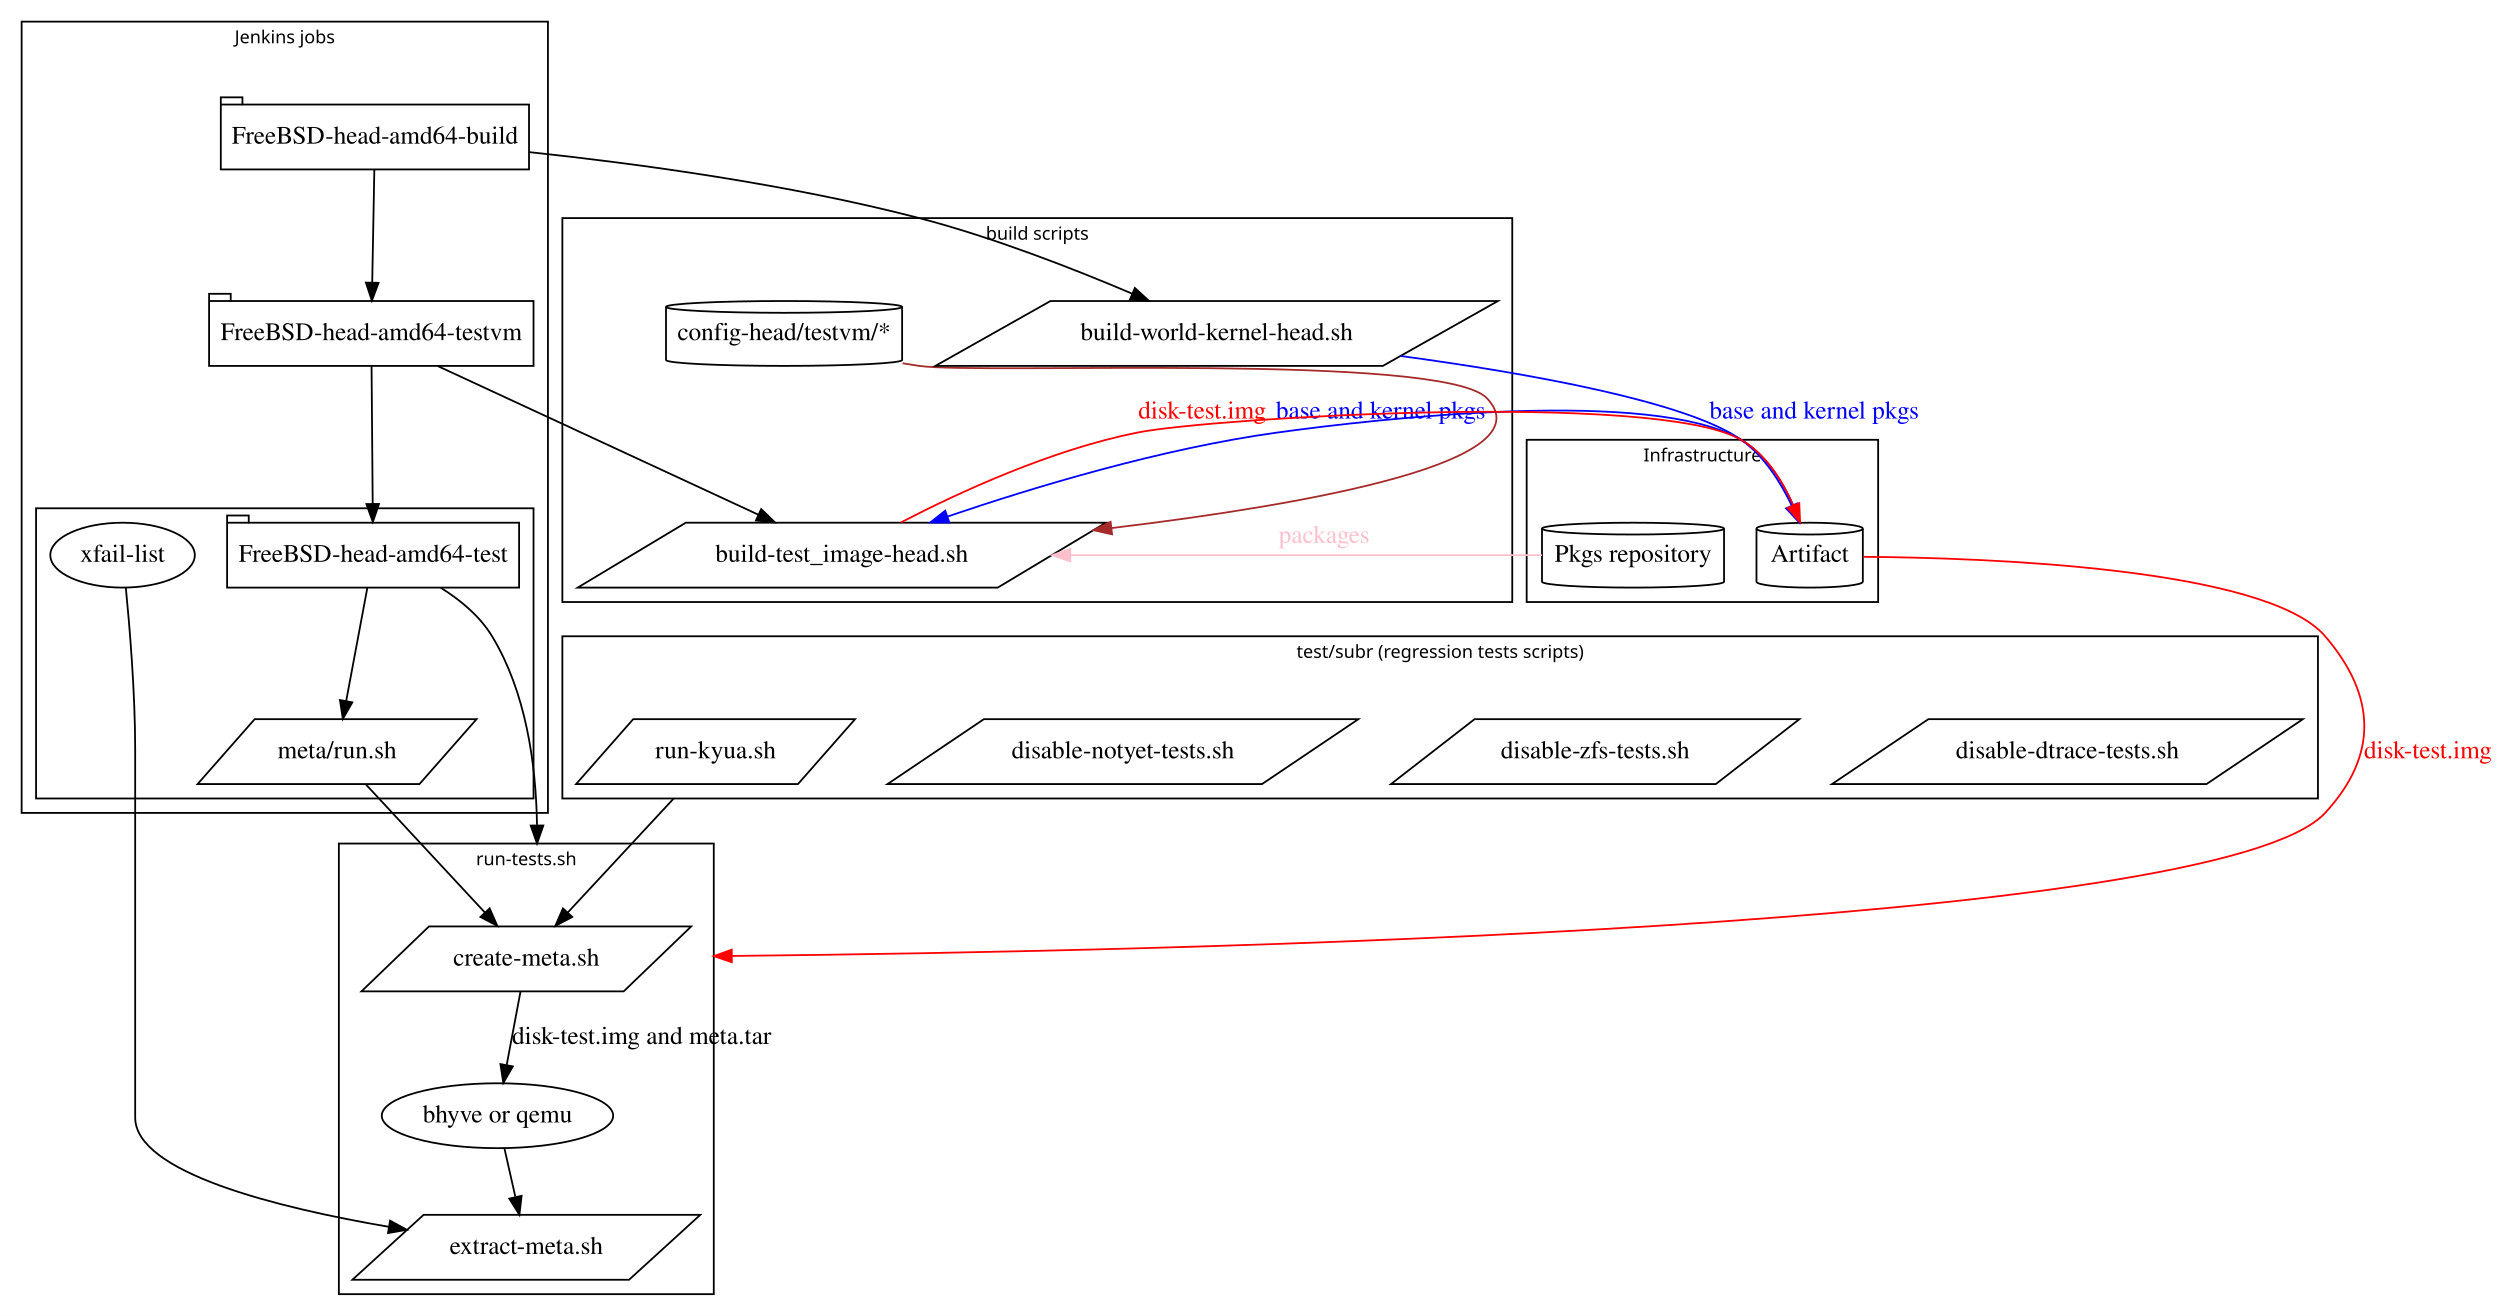
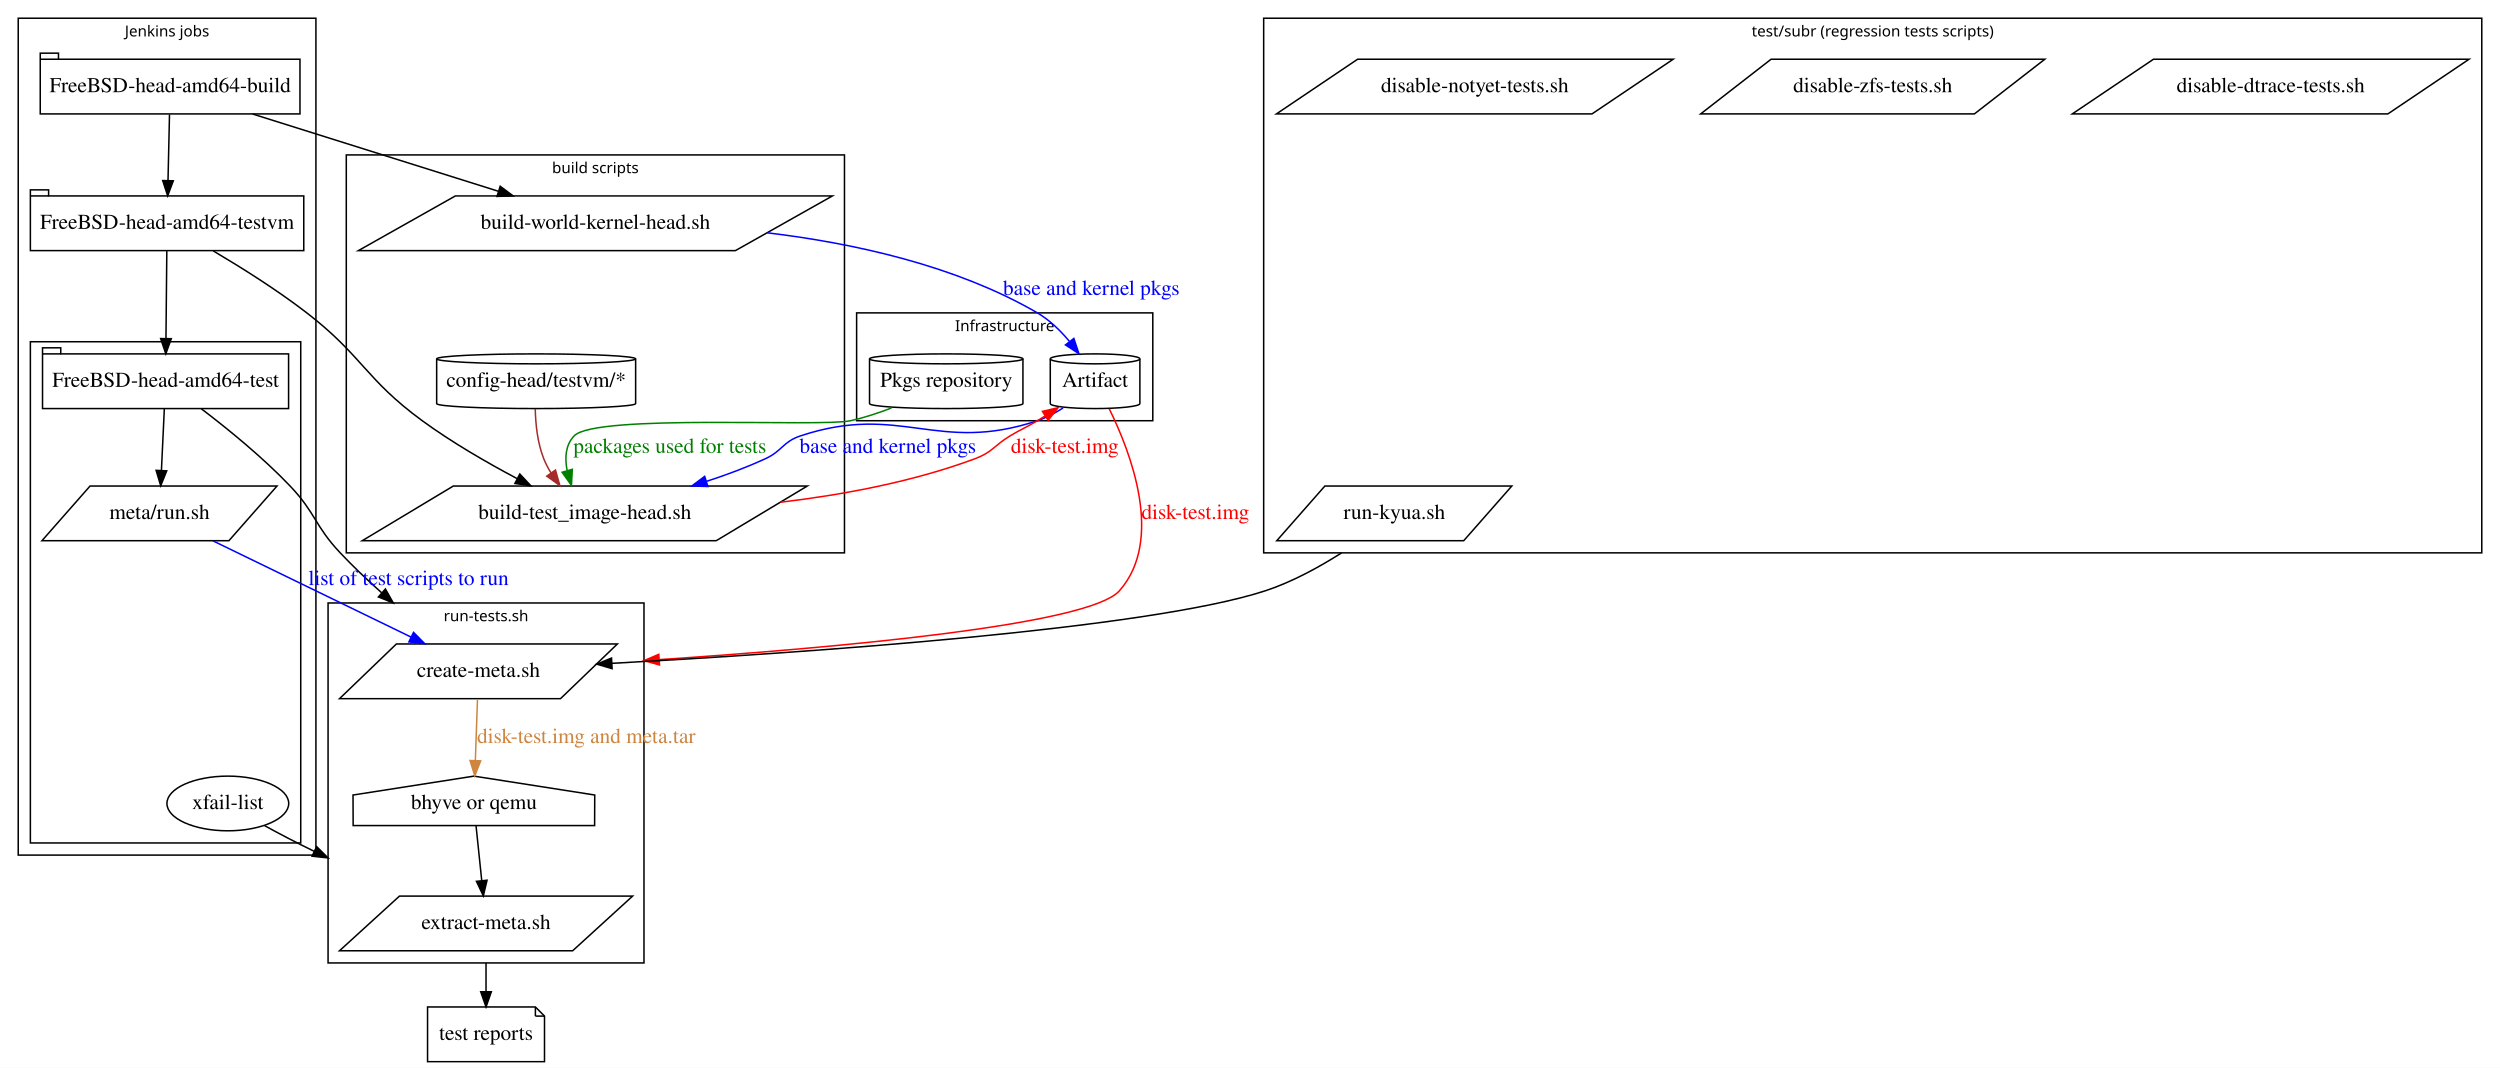
- <svg xmlns="http://www.w3.org/2000/svg" xmlns:xlink="http://www.w3.org/1999/xlink" width="1387pt" height="730pt" viewBox="0.00 0.00 1387.00 730.00">
-   <g id="graph0" class="graph" transform="scale(1 1) rotate(0) translate(4 726)">
-     <polygon fill="white" stroke="transparent" points="-4,4 -4,-726 1383,-726 1383,4 -4,4" />
+ <svg xmlns="http://www.w3.org/2000/svg" xmlns:xlink="http://www.w3.org/1999/xlink" width="1646pt" height="703pt" viewBox="0.00 0.00 1646.00 703.00">
+   <g id="graph0" class="graph" transform="scale(1 1) rotate(0) translate(4 699)">
+     <polygon fill="white" stroke="transparent" points="-4,4 -4,-699 1642,-699 1642,4 -4,4" />
    <g id="clust4" class="cluster">
      <g id="a_clust4">
        <a xlink:href="https://github.com/freebsd/freebsd-ci/blob/master/scripts/test/run-tests.sh" xlink:title="run-tests.sh">
-           <polygon fill="none" stroke="black" points="184,-8 184,-258 392,-258 392,-8 184,-8" />
-           <text text-anchor="middle" x="288" y="-246" font-family="Verdana" font-size="10.00">run-tests.sh</text>
+           <polygon fill="none" stroke="black" points="212,-65 212,-302 420,-302 420,-65 212,-65" />
+           <text text-anchor="middle" x="316" y="-290" font-family="Verdana" font-size="10.00">run-tests.sh</text>
+         </a>
+       </g>
+     </g>
+     <g id="clust5" class="cluster">
+       <g id="a_clust5">
+         <a xlink:href="https://github.com/freebsd/freebsd-ci/tree/master/scripts/test/subr" xlink:title="test/subr (regression tests scripts)">
+           <polygon fill="none" stroke="black" points="828,-335 828,-687 1630,-687 1630,-335 828,-335" />
+           <text text-anchor="middle" x="1229" y="-675" font-family="Verdana" font-size="10.00">test/subr (regression tests scripts)</text>
        </a>
      </g>
    </g>
    <g id="clust1" class="cluster">
      <g id="a_clust1">
        <a xlink:href="https://ci.freebsd.org/" xlink:title="Jenkins jobs">
-           <polygon fill="none" stroke="black" points="8,-275 8,-714 300,-714 300,-275 8,-275" />
-           <text text-anchor="middle" x="154" y="-702" font-family="Verdana" font-size="10.00">Jenkins jobs</text>
+           <polygon fill="none" stroke="black" points="8,-136 8,-687 204,-687 204,-136 8,-136" />
+           <text text-anchor="middle" x="106" y="-675" font-family="Verdana" font-size="10.00">Jenkins jobs</text>
        </a>
      </g>
    </g>
    <g id="clust2" class="cluster">
      <g id="a_clust2">
        <a xlink:href="https://ci.freebsd.org/">
-           <polygon fill="none" stroke="black" points="16,-283 16,-444 292,-444 292,-283 16,-283" />
-         </a>
-       </g>
-     </g>
-     <g id="clust5" class="cluster">
-       <g id="a_clust5">
-         <a xlink:href="https://github.com/freebsd/freebsd-ci/tree/master/scripts/test/subr" xlink:title="test/subr (regression tests scripts)">
-           <polygon fill="none" stroke="black" points="308,-283 308,-373 1282,-373 1282,-283 308,-283" />
-           <text text-anchor="middle" x="795" y="-361" font-family="Verdana" font-size="10.00">test/subr (regression tests scripts)</text>
+           <polygon fill="none" stroke="black" points="16,-144 16,-474 194,-474 194,-144 16,-144" />
        </a>
      </g>
    </g>
    <g id="clust3" class="cluster">
      <g id="a_clust3">
        <a xlink:href="https://github.com/freebsd/freebsd-ci/blob/master/scripts/build" xlink:title="build scripts">
-           <polygon fill="none" stroke="black" points="308,-392 308,-605 835,-605 835,-392 308,-392" />
-           <text text-anchor="middle" x="571.5" y="-593" font-family="Verdana" font-size="10.00">build scripts</text>
+           <polygon fill="none" stroke="black" points="224,-335 224,-597 552,-597 552,-335 224,-335" />
+           <text text-anchor="middle" x="388" y="-585" font-family="Verdana" font-size="10.00">build scripts</text>
        </a>
      </g>
    </g>
    <g id="clust6" class="cluster">
-       <polygon fill="none" stroke="black" points="843,-392 843,-482 1038,-482 1038,-392 843,-392" />
-       <text text-anchor="middle" x="940.5" y="-470" font-family="Verdana" font-size="10.00">Infrastructure</text>
+       <polygon fill="none" stroke="black" points="560,-422 560,-493 755,-493 755,-422 560,-422" />
+       <text text-anchor="middle" x="657.5" y="-481" font-family="Verdana" font-size="10.00">Infrastructure</text>
    </g>
    <g id="node1" class="node">
      <g id="a_node1">
        <a xlink:href="https://artifact.ci.freebsd.org/" xlink:title="Artifact">
-           <path fill="none" stroke="black" d="M1029.5,-432.73C1029.5,-434.53 1016.28,-436 1000,-436 983.72,-436 970.5,-434.53 970.5,-432.73 970.5,-432.73 970.5,-403.27 970.5,-403.27 970.5,-401.47 983.72,-400 1000,-400 1016.28,-400 1029.5,-401.47 1029.5,-403.27 1029.5,-403.27 1029.5,-432.73 1029.5,-432.73" />
-           <path fill="none" stroke="black" d="M1029.5,-432.73C1029.5,-430.92 1016.28,-429.45 1000,-429.45 983.72,-429.45 970.5,-430.92 970.5,-432.73" />
-           <text text-anchor="middle" x="1000" y="-414.3" font-family="Times,serif" font-size="14.00">Artifact</text>
-         </a>
-       </g>
+           <path fill="none" stroke="black" d="M746.5,-462.73C746.5,-464.53 733.28,-466 717,-466 700.72,-466 687.5,-464.53 687.5,-462.73 687.5,-462.73 687.5,-433.27 687.5,-433.27 687.5,-431.47 700.72,-430 717,-430 733.28,-430 746.5,-431.47 746.5,-433.27 746.5,-433.27 746.5,-462.73 746.5,-462.73" />
+           <path fill="none" stroke="black" d="M746.5,-462.73C746.5,-460.92 733.28,-459.45 717,-459.45 700.72,-459.45 687.5,-460.92 687.5,-462.73" />
+           <text text-anchor="middle" x="717" y="-444.3" font-family="Times,serif" font-size="14.00">Artifact</text>
+         </a>
+       </g>
+     </g>
+     <g id="node8" class="node">
+       <g id="a_node8">
+         <a xlink:href="https://github.com/freebsd/freebsd-ci/blob/master/scripts/build/build-test_image-head.sh" xlink:title="build-test_image-head.sh">
+           <polygon fill="none" stroke="black" points="527.51,-379 294.45,-379 234.49,-343 467.55,-343 527.51,-379" />
+           <text text-anchor="middle" x="381" y="-357.3" font-family="Times,serif" font-size="14.00">build-test_image-head.sh</text>
+         </a>
+       </g>
+     </g>
+     <g id="edge11" class="edge">
+       <path fill="none" stroke="blue" d="M695.91,-430.38C690.65,-427.04 684.84,-423.95 679,-422 613.12,-399.95 588.93,-433.92 523,-412 511.42,-408.15 511.08,-402.11 500,-397 487.73,-391.34 474.32,-386.35 461.07,-382.05" />
+       <polygon fill="blue" stroke="blue" points="462.06,-378.69 451.47,-379.03 459.96,-385.37 462.06,-378.69" />
+       <text text-anchor="middle" x="580.5" y="-400.8" font-family="Times,serif" font-size="14.00" fill="blue">base and kernel pkgs</text>
    </g>
    <g id="node9" class="node">
      <g id="a_node9">
-         <a xlink:href="https://github.com/freebsd/freebsd-ci/blob/master/scripts/build/build-test_image-head.sh" xlink:title="build-test_image-head.sh">
-           <polygon fill="none" stroke="black" points="609.51,-436 376.45,-436 316.49,-400 549.55,-400 609.51,-436" />
-           <text text-anchor="middle" x="463" y="-414.3" font-family="Times,serif" font-size="14.00">build-test_image-head.sh</text>
-         </a>
-       </g>
-     </g>
-     <g id="edge11" class="edge">
-       <path fill="none" stroke="blue" d="M994.66,-436.18C989.15,-451.35 978.93,-472.04 962,-482 912.67,-511.01 761.19,-493.83 704.5,-486 640.72,-477.19 570.08,-455.88 521.76,-439.45" />
-       <polygon fill="blue" stroke="blue" points="522.7,-436.07 512.1,-436.13 520.42,-442.69 522.7,-436.07" />
-       <text text-anchor="middle" x="762" y="-493.8" font-family="Times,serif" font-size="14.00" fill="blue">base and kernel pkgs</text>
+         <a xlink:href="https://github.com/freebsd/freebsd-ci/blob/master/scripts/test/create-meta.sh" xlink:title="create-meta.sh">
+           <polygon fill="none" stroke="black" points="402.46,-275 256.97,-275 219.54,-239 365.03,-239 402.46,-275" />
+           <text text-anchor="middle" x="311" y="-253.3" font-family="Times,serif" font-size="14.00">create-meta.sh</text>
+         </a>
+       </g>
+     </g>
+     <g id="edge10" class="edge">
+       <path fill="none" stroke="red" d="M726.33,-429.82C740.45,-401.18 762.66,-343.54 733,-310 713.1,-287.49 547.85,-272.58 430.16,-264.71" />
+       <polygon fill="red" stroke="red" points="430.21,-261.2 420,-264.04 429.74,-268.19 430.21,-261.2" />
+       <text text-anchor="middle" x="783" y="-357.3" font-family="Times,serif" font-size="14.00" fill="red">disk-test.img</text>
+     </g>
+     <g id="node2" class="node">
+       <g id="a_node2">
+         <a xlink:href="http://pkg.freebsd.org/" xlink:title="Pkgs repository">
+           <path fill="none" stroke="black" d="M669.5,-462.73C669.5,-464.53 646.87,-466 619,-466 591.13,-466 568.5,-464.53 568.5,-462.73 568.5,-462.73 568.5,-433.27 568.5,-433.27 568.5,-431.47 591.13,-430 619,-430 646.87,-430 669.5,-431.47 669.5,-433.27 669.5,-433.27 669.5,-462.73 669.5,-462.73" />
+           <path fill="none" stroke="black" d="M669.5,-462.73C669.5,-460.92 646.87,-459.45 619,-459.45 591.13,-459.45 568.5,-460.92 568.5,-462.73" />
+           <text text-anchor="middle" x="619" y="-444.3" font-family="Times,serif" font-size="14.00">Pkgs repository</text>
+         </a>
+       </g>
+     </g>
+     <g id="edge14" class="edge">
+       <path fill="none" stroke="green" d="M582.98,-430.41C574.31,-427.06 564.96,-423.97 556,-422 536.22,-417.65 387.92,-426.71 374,-412 368.26,-405.94 367.76,-397.46 369.4,-389.21" />
+       <polygon fill="green" stroke="green" points="372.81,-390.01 372.24,-379.43 366.09,-388.05 372.81,-390.01" />
+       <text text-anchor="middle" x="437" y="-400.8" font-family="Times,serif" font-size="14.00" fill="green">packages used for tests</text>
+     </g>
+     <g id="node3" class="node">
+       <g id="a_node3">
+         <a xlink:href="https://github.com/freebsd/freebsd-ci/tree/master/jobs/FreeBSD-head-amd64-build" xlink:title="FreeBSD-head-amd64-build">
+           <polygon fill="none" stroke="black" points="193.5,-660 34.5,-660 34.5,-664 22.5,-664 22.5,-624 193.5,-624 193.5,-660" />
+           <polyline fill="none" stroke="black" points="22.5,-660 34.5,-660 " />
+           <text text-anchor="middle" x="108" y="-638.3" font-family="Times,serif" font-size="14.00">FreeBSD-head-amd64-build</text>
+         </a>
+       </g>
+     </g>
+     <g id="node4" class="node">
+       <g id="a_node4">
+         <a xlink:href="https://github.com/freebsd/freebsd-ci/tree/master/jobs/FreeBSD-head-amd64-testvm" xlink:title="FreeBSD-head-amd64-testvm">
+           <polygon fill="none" stroke="black" points="196,-570 28,-570 28,-574 16,-574 16,-534 196,-534 196,-570" />
+           <polyline fill="none" stroke="black" points="16,-570 28,-570 " />
+           <text text-anchor="middle" x="106" y="-548.3" font-family="Times,serif" font-size="14.00">FreeBSD-head-amd64-testvm</text>
+         </a>
+       </g>
+     </g>
+     <g id="edge5" class="edge">
+       <path fill="none" stroke="black" d="M107.6,-623.61C107.32,-611.24 106.94,-594.37 106.62,-580.22" />
+       <polygon fill="black" stroke="black" points="110.11,-579.97 106.39,-570.05 103.12,-580.13 110.11,-579.97" />
+     </g>
+     <g id="node7" class="node">
+       <g id="a_node7">
+         <a xlink:href="https://github.com/freebsd/freebsd-ci/blob/master/scripts/build/build-world-kernel-head.sh" xlink:title="build-world-kernel-head.sh">
+           <polygon fill="none" stroke="black" points="544.06,-570 295.8,-570 231.94,-534 480.2,-534 544.06,-570" />
+           <text text-anchor="middle" x="388" y="-548.3" font-family="Times,serif" font-size="14.00">build-world-kernel-head.sh</text>
+         </a>
+       </g>
+     </g>
+     <g id="edge1" class="edge">
+       <path fill="none" stroke="black" d="M162.32,-623.93C208.59,-609.39 275.15,-588.47 324,-573.11" />
+       <polygon fill="black" stroke="black" points="325.34,-576.36 333.83,-570.02 323.24,-569.68 325.34,-576.36" />
+     </g>
+     <g id="node5" class="node">
+       <g id="a_node5">
+         <a xlink:href="https://github.com/freebsd/freebsd-ci/tree/master/jobs/FreeBSD-head-amd64-test" xlink:title="FreeBSD-head-amd64-test">
+           <polygon fill="none" stroke="black" points="186,-466 36,-466 36,-470 24,-470 24,-430 186,-430 186,-466" />
+           <polyline fill="none" stroke="black" points="24,-466 36,-466 " />
+           <text text-anchor="middle" x="105" y="-444.3" font-family="Times,serif" font-size="14.00">FreeBSD-head-amd64-test</text>
+         </a>
+       </g>
+     </g>
+     <g id="edge6" class="edge">
+       <path fill="none" stroke="black" d="M105.83,-533.7C105.68,-517.92 105.44,-494.36 105.27,-476.09" />
+       <polygon fill="black" stroke="black" points="108.77,-476.01 105.17,-466.05 101.77,-476.08 108.77,-476.01" />
+     </g>
+     <g id="edge4" class="edge">
+       <path fill="none" stroke="black" d="M136.37,-533.82C154.78,-522.94 178.41,-508.11 198,-493 234.6,-464.77 236.68,-449.28 274,-422 293.44,-407.79 316.59,-394.42 336.37,-383.93" />
+       <polygon fill="black" stroke="black" points="338.25,-386.9 345.49,-379.17 335.01,-380.69 338.25,-386.9" />
+     </g>
+     <g id="node6" class="node">
+       <g id="a_node6">
+         <a xlink:href="https://github.com/freebsd/freebsd-ci/blob/master/jobs/FreeBSD-head-amd64-test/meta/run.sh" xlink:title="meta/run.sh">
+           <polygon fill="none" stroke="black" points="178.38,-379 55.29,-379 23.62,-343 146.71,-343 178.38,-379" />
+           <text text-anchor="middle" x="101" y="-357.3" font-family="Times,serif" font-size="14.00">meta/run.sh</text>
+         </a>
+       </g>
+     </g>
+     <g id="edge3" class="edge">
+       <path fill="none" stroke="black" d="M104.19,-429.8C103.64,-418.16 102.91,-402.55 102.28,-389.24" />
+       <polygon fill="black" stroke="black" points="105.77,-389 101.81,-379.18 98.78,-389.33 105.77,-389" />
+     </g>
+     <g id="edge2" class="edge">
+       <path fill="none" stroke="black" d="M128.53,-429.87C145.64,-416.86 168.89,-398.02 187,-379 203.86,-361.3 203.23,-352.79 220,-335 228.43,-326.06 237.85,-317.12 247.34,-308.66" />
+       <polygon fill="black" stroke="black" points="249.74,-311.22 254.95,-302 245.13,-305.95 249.74,-311.22" />
+     </g>
+     <g id="edge8" class="edge">
+       <path fill="none" stroke="blue" d="M136.15,-342.93C172.04,-325.5 227.85,-298.39 266.73,-279.5" />
+       <polygon fill="blue" stroke="blue" points="268.27,-282.65 275.74,-275.13 265.21,-276.35 268.27,-282.65" />
+       <text text-anchor="middle" x="265" y="-313.8" font-family="Times,serif" font-size="14.00" fill="blue">list of test scripts to run</text>
+     </g>
+     <g id="edge7" class="edge">
+       <path fill="none" stroke="blue" d="M501.2,-545.72C557.75,-538.93 625.37,-524.25 679,-493 687.02,-488.33 694.19,-481.33 700.07,-474.28" />
+       <polygon fill="blue" stroke="blue" points="703.03,-476.18 706.37,-466.12 697.49,-471.9 703.03,-476.18" />
+       <text text-anchor="middle" x="714.5" y="-504.8" font-family="Times,serif" font-size="14.00" fill="blue">base and kernel pkgs</text>
+     </g>
+     <g id="edge13" class="edge">
+       <path fill="none" stroke="red" d="M509.87,-368.32C551.71,-373.3 597.7,-381.99 638,-397 649.44,-401.26 650.55,-405.7 661,-412 668.84,-416.72 671.17,-417.26 679,-422 680.67,-423.01 682.38,-424.06 684.09,-425.13" />
+       <polygon fill="red" stroke="red" points="682.33,-428.16 692.64,-430.59 686.09,-422.26 682.33,-428.16" />
+       <text text-anchor="middle" x="697" y="-400.8" font-family="Times,serif" font-size="14.00" fill="red">disk-test.img</text>
+     </g>
+     <g id="node18" class="node">
+       <polygon fill="none" stroke="black" points="387.57,-175.56 308,-188 228.43,-175.56 228.51,-155.44 387.49,-155.44 387.57,-175.56" />
+       <text text-anchor="middle" x="308" y="-166.3" font-family="Times,serif" font-size="14.00">bhyve or qemu</text>
+     </g>
+     <g id="edge15" class="edge">
+       <path fill="none" stroke="peru" d="M310.39,-238.8C309.98,-227.16 309.43,-211.55 308.96,-198.24" />
+       <polygon fill="peru" stroke="peru" points="312.46,-198.05 308.61,-188.18 305.46,-198.29 312.46,-198.05" />
+       <text text-anchor="middle" x="382" y="-209.8" font-family="Times,serif" font-size="14.00" fill="peru">disk-test.img and meta.tar</text>
    </g>
    <g id="node10" class="node">
      <g id="a_node10">
-         <a xlink:href="https://github.com/freebsd/freebsd-ci/blob/master/scripts/test/create-meta.sh" xlink:title="create-meta.sh">
-           <polygon fill="none" stroke="black" points="379.46,-212 233.97,-212 196.54,-176 342.03,-176 379.46,-212" />
-           <text text-anchor="middle" x="288" y="-190.3" font-family="Times,serif" font-size="14.00">create-meta.sh</text>
-         </a>
-       </g>
-     </g>
-     <g id="edge10" class="edge">
-       <path fill="none" stroke="red" d="M1029.87,-417.08C1096.35,-416.56 1253.21,-411.22 1286,-373 1314.36,-339.94 1315.54,-307.01 1286,-275 1227.07,-211.16 651.48,-198.24 402.17,-195.64" />
-       <polygon fill="red" stroke="red" points="402.03,-192.14 392,-195.54 401.96,-199.14 402.03,-192.14" />
-       <text text-anchor="middle" x="1343" y="-305.3" font-family="Times,serif" font-size="14.00" fill="red">disk-test.img</text>
-     </g>
-     <g id="node2" class="node">
-       <path fill="none" stroke="black" d="M496.5,-555.73C496.5,-557.53 467.14,-559 431,-559 394.86,-559 365.5,-557.53 365.5,-555.73 365.5,-555.73 365.5,-526.27 365.5,-526.27 365.5,-524.47 394.86,-523 431,-523 467.14,-523 496.5,-524.47 496.5,-526.27 496.5,-526.27 496.5,-555.73 496.5,-555.73" />
-       <path fill="none" stroke="black" d="M496.5,-555.73C496.5,-553.92 467.14,-552.45 431,-552.45 394.86,-552.45 365.5,-553.92 365.5,-555.73" />
-       <text text-anchor="middle" x="431" y="-537.3" font-family="Times,serif" font-size="14.00">config-head/testvm/*</text>
+         <a xlink:href="https://github.com/freebsd/freebsd-ci/tree/master/scripts/build/config-head/testvm" xlink:title="config-head/testvm/*">
+           <path fill="none" stroke="black" d="M414.5,-462.73C414.5,-464.53 385.14,-466 349,-466 312.86,-466 283.5,-464.53 283.5,-462.73 283.5,-462.73 283.5,-433.27 283.5,-433.27 283.5,-431.47 312.86,-430 349,-430 385.14,-430 414.5,-431.47 414.5,-433.27 414.5,-433.27 414.5,-462.73 414.5,-462.73" />
+           <path fill="none" stroke="black" d="M414.5,-462.73C414.5,-460.92 385.14,-459.45 349,-459.45 312.86,-459.45 283.5,-460.92 283.5,-462.73" />
+           <text text-anchor="middle" x="349" y="-444.3" font-family="Times,serif" font-size="14.00">config-head/testvm/*</text>
+         </a>
+       </g>
    </g>
    <g id="edge12" class="edge">
-       <path fill="none" stroke="brown" d="M496.74,-524.45C499.86,-523.92 502.96,-523.43 506,-523 540.71,-518.11 796.93,-530.49 821,-505 853.97,-470.1 724.98,-446.54 612.75,-433.04" />
-       <polygon fill="brown" stroke="brown" points="612.98,-429.54 602.64,-431.84 612.16,-436.49 612.98,-429.54" />
-     </g>
-     <g id="node3" class="node">
-       <g id="a_node3">
-         <a xlink:href="http://pkg.freebsd.org/" xlink:title="Pkgs repository">
-           <path fill="none" stroke="black" d="M952.5,-432.73C952.5,-434.53 929.87,-436 902,-436 874.13,-436 851.5,-434.53 851.5,-432.73 851.5,-432.73 851.5,-403.27 851.5,-403.27 851.5,-401.47 874.13,-400 902,-400 929.87,-400 952.5,-401.47 952.5,-403.27 952.5,-403.27 952.5,-432.73 952.5,-432.73" />
-           <path fill="none" stroke="black" d="M952.5,-432.73C952.5,-430.92 929.87,-429.45 902,-429.45 874.13,-429.45 851.5,-430.92 851.5,-432.73" />
-           <text text-anchor="middle" x="902" y="-414.3" font-family="Times,serif" font-size="14.00">Pkgs repository</text>
-         </a>
-       </g>
-     </g>
-     <g id="edge14" class="edge">
-       <path fill="none" stroke="pink" d="M851.49,-418C788.11,-418 677.16,-418 590.01,-418" />
-       <polygon fill="pink" stroke="pink" points="589.78,-414.5 579.78,-418 589.78,-421.5 589.78,-414.5" />
-       <text text-anchor="middle" x="730.63" y="-424.8" font-family="Times,serif" font-size="14.00" fill="pink">packages</text>
-     </g>
-     <g id="node4" class="node">
-       <g id="a_node4">
-         <a xlink:href="https://github.com/freebsd/freebsd-ci/tree/master/jobs/FreeBSD-head-amd64-build" xlink:title="FreeBSD-head-amd64-build">
-           <polygon fill="none" stroke="black" points="289.5,-668 130.5,-668 130.5,-672 118.5,-672 118.5,-632 289.5,-632 289.5,-668" />
-           <polyline fill="none" stroke="black" points="118.5,-668 130.5,-668 " />
-           <text text-anchor="middle" x="204" y="-646.3" font-family="Times,serif" font-size="14.00">FreeBSD-head-amd64-build</text>
-         </a>
-       </g>
-     </g>
-     <g id="node5" class="node">
-       <g id="a_node5">
-         <a xlink:href="https://github.com/freebsd/freebsd-ci/tree/master/jobs/FreeBSD-head-amd64-testvm" xlink:title="FreeBSD-head-amd64-testvm">
-           <polygon fill="none" stroke="black" points="292,-559 124,-559 124,-563 112,-563 112,-523 292,-523 292,-559" />
-           <polyline fill="none" stroke="black" points="112,-559 124,-559 " />
-           <text text-anchor="middle" x="202" y="-537.3" font-family="Times,serif" font-size="14.00">FreeBSD-head-amd64-testvm</text>
-         </a>
-       </g>
-     </g>
-     <g id="edge5" class="edge">
-       <path fill="none" stroke="black" d="M203.68,-631.81C203.36,-614.96 202.88,-589.02 202.51,-569.34" />
-       <polygon fill="black" stroke="black" points="206.01,-569.08 202.32,-559.15 199.01,-569.21 206.01,-569.08" />
-     </g>
-     <g id="node8" class="node">
-       <g id="a_node8">
-         <a xlink:href="https://github.com/freebsd/freebsd-ci/blob/master/scripts/build/build-world-kernel-head.sh" xlink:title="build-world-kernel-head.sh">
-           <polygon fill="none" stroke="black" points="827.06,-559 578.8,-559 514.94,-523 763.2,-523 827.06,-559" />
-           <text text-anchor="middle" x="671" y="-537.3" font-family="Times,serif" font-size="14.00">build-world-kernel-head.sh</text>
-         </a>
-       </g>
-     </g>
-     <g id="edge1" class="edge">
-       <path fill="none" stroke="black" d="M289.61,-641.6C350.63,-635.1 434.22,-623.69 506,-605 546.92,-594.35 591.63,-576.89 624.17,-563.05" />
-       <polygon fill="black" stroke="black" points="625.63,-566.24 633.44,-559.07 622.87,-559.8 625.63,-566.24" />
-     </g>
-     <g id="node6" class="node">
-       <g id="a_node6">
-         <a xlink:href="https://github.com/freebsd/freebsd-ci/tree/master/jobs/FreeBSD-head-amd64-test" xlink:title="FreeBSD-head-amd64-test">
-           <polygon fill="none" stroke="black" points="284,-436 134,-436 134,-440 122,-440 122,-400 284,-400 284,-436" />
-           <polyline fill="none" stroke="black" points="122,-436 134,-436 " />
-           <text text-anchor="middle" x="203" y="-414.3" font-family="Times,serif" font-size="14.00">FreeBSD-head-amd64-test</text>
-         </a>
-       </g>
-     </g>
-     <g id="edge6" class="edge">
-       <path fill="none" stroke="black" d="M202.14,-522.92C202.31,-503.04 202.58,-469.92 202.77,-446.42" />
-       <polygon fill="black" stroke="black" points="206.27,-446.41 202.86,-436.38 199.27,-446.36 206.27,-446.41" />
-     </g>
-     <g id="edge4" class="edge">
-       <path fill="none" stroke="black" d="M238.84,-522.92C285.54,-501.27 366.05,-463.95 416.81,-440.41" />
-       <polygon fill="black" stroke="black" points="418.32,-443.57 425.92,-436.19 415.38,-437.22 418.32,-443.57" />
-     </g>
-     <g id="node7" class="node">
-       <g id="a_node7">
-         <a xlink:href="https://github.com/freebsd/freebsd-ci/blob/master/jobs/FreeBSD-head-amd64-test/meta/run.sh" xlink:title="meta/run.sh">
-           <polygon fill="none" stroke="black" points="260.38,-327 137.29,-327 105.62,-291 228.71,-291 260.38,-327" />
-           <text text-anchor="middle" x="183" y="-305.3" font-family="Times,serif" font-size="14.00">meta/run.sh</text>
-         </a>
-       </g>
-     </g>
-     <g id="edge3" class="edge">
-       <path fill="none" stroke="black" d="M199.79,-399.81C196.62,-382.88 191.74,-356.78 188.06,-337.07" />
-       <polygon fill="black" stroke="black" points="191.48,-336.34 186.21,-327.15 184.6,-337.62 191.48,-336.34" />
-     </g>
-     <g id="edge2" class="edge">
-       <path fill="none" stroke="black" d="M240.44,-399.96C251.39,-393.13 262.22,-384.19 269,-373 287.76,-342.03 293.38,-302.37 293.93,-268.36" />
-       <polygon fill="black" stroke="black" points="297.43,-268 293.95,-258 290.43,-267.99 297.43,-268" />
-     </g>
-     <g id="edge8" class="edge">
-       <path fill="none" stroke="black" d="M198.95,-290.84C216.52,-271.92 244.95,-241.33 264.95,-219.8" />
-       <polygon fill="black" stroke="black" points="267.66,-222.03 271.9,-212.32 262.53,-217.27 267.66,-222.03" />
-     </g>
-     <g id="edge7" class="edge">
-       <path fill="none" stroke="blue" d="M773.05,-528.5C844.29,-518.84 931.81,-503.21 962,-482 974.66,-473.11 983.85,-458.53 990.01,-445.63" />
-       <polygon fill="blue" stroke="blue" points="993.33,-446.78 994.15,-436.22 986.92,-443.97 993.33,-446.78" />
-       <text text-anchor="middle" x="1002.5" y="-493.8" font-family="Times,serif" font-size="14.00" fill="blue">base and kernel pkgs</text>
-     </g>
-     <g id="edge13" class="edge">
-       <path fill="none" stroke="red" d="M495.7,-436.09C527.96,-452.82 579.24,-476.49 627,-486 668.27,-494.22 915.21,-509.11 962,-482 975.68,-474.08 984.96,-459.12 990.92,-445.65" />
-       <polygon fill="red" stroke="red" points="994.23,-446.81 994.7,-436.23 987.73,-444.21 994.23,-446.81" />
-       <text text-anchor="middle" x="663" y="-493.8" font-family="Times,serif" font-size="14.00" fill="red">disk-test.img</text>
-     </g>
-     <g id="node13" class="node">
-       <ellipse fill="none" stroke="black" cx="272" cy="-107" rx="64.19" ry="18" />
-       <text text-anchor="middle" x="272" y="-103.3" font-family="Times,serif" font-size="14.00">bhyve or qemu</text>
-     </g>
-     <g id="edge15" class="edge">
-       <path fill="none" stroke="black" d="M284.76,-175.8C282.57,-164.16 279.63,-148.55 277.13,-135.24" />
-       <polygon fill="black" stroke="black" points="280.52,-134.36 275.23,-125.18 273.64,-135.65 280.52,-134.36" />
-       <text text-anchor="middle" x="352" y="-146.8" font-family="Times,serif" font-size="14.00">disk-test.img and meta.tar</text>
+       <path fill="none" stroke="brown" d="M348.41,-429.78C348.62,-419.88 349.87,-407.38 354,-397 355.29,-393.76 356.96,-390.58 358.86,-387.52" />
+       <polygon fill="brown" stroke="brown" points="361.72,-389.52 364.6,-379.33 355.99,-385.51 361.72,-389.52" />
    </g>
    <g id="node11" class="node">
      <g id="a_node11">
        <a xlink:href="https://github.com/freebsd/freebsd-ci/blob/master/scripts/test/extract-meta.sh" xlink:title="extract-meta.sh">
-           <polygon fill="none" stroke="black" points="384.49,-52 230.99,-52 191.51,-16 345.01,-16 384.49,-52" />
-           <text text-anchor="middle" x="288" y="-30.3" font-family="Times,serif" font-size="14.00">extract-meta.sh</text>
+           <polygon fill="none" stroke="black" points="412.49,-109 258.99,-109 219.51,-73 373.01,-73 412.49,-109" />
+           <text text-anchor="middle" x="316" y="-87.3" font-family="Times,serif" font-size="14.00">extract-meta.sh</text>
        </a>
      </g>
    </g>
    <g id="node12" class="node">
-       <ellipse fill="none" stroke="black" cx="64" cy="-418" rx="40.09" ry="18" />
-       <text text-anchor="middle" x="64" y="-414.3" font-family="Times,serif" font-size="14.00">xfail-list</text>
-     </g>
-     <g id="edge9" class="edge">
-       <path fill="none" stroke="black" d="M65.8,-399.97C67.88,-378.88 71,-341.83 71,-310 71,-310 71,-310 71,-106 71,-75.52 149.3,-56.04 211.83,-45.34" />
-       <polygon fill="black" stroke="black" points="212.42,-48.79 221.71,-43.7 211.28,-41.89 212.42,-48.79" />
-     </g>
-     <g id="edge16" class="edge">
-       <path fill="none" stroke="black" d="M275.87,-88.81C277.68,-80.79 279.88,-71.05 281.9,-62.07" />
-       <polygon fill="black" stroke="black" points="285.38,-62.55 284.16,-52.03 278.55,-61.01 285.38,-62.55" />
+       <g id="a_node12">
+         <a xlink:href="https://ci.freebsd.org/job/FreeBSD-head-amd64-test/lastCompletedBuild/testReport/" xlink:title="test reports">
+           <polygon fill="none" stroke="black" points="348.5,-36 277.5,-36 277.5,0 354.5,0 354.5,-30 348.5,-36" />
+           <polyline fill="none" stroke="black" points="348.5,-36 348.5,-30 " />
+           <polyline fill="none" stroke="black" points="354.5,-30 348.5,-30 " />
+           <text text-anchor="middle" x="316" y="-14.3" font-family="Times,serif" font-size="14.00">test reports</text>
+         </a>
+       </g>
+     </g>
+     <g id="edge17" class="edge">
+       <path fill="none" stroke="black" d="M316,-65C316,-58.88 316,-52.29 316,-46.07" />
+       <polygon fill="black" stroke="black" points="319.5,-46.03 316,-36.03 312.5,-46.03 319.5,-46.03" />
+     </g>
+     <g id="node13" class="node">
+       <g id="a_node13">
+         <a xlink:href="https://github.com/freebsd/freebsd-ci/blob/master/scripts/test/subr/disable-dtrace-tests.sh" xlink:title="disable-dtrace-tests.sh">
+           <polygon fill="none" stroke="black" points="1621.61,-660 1413.84,-660 1360.39,-624 1568.16,-624 1621.61,-660" />
+           <text text-anchor="middle" x="1491" y="-638.3" font-family="Times,serif" font-size="14.00">disable-dtrace-tests.sh</text>
+         </a>
+       </g>
    </g>
    <g id="node14" class="node">
      <g id="a_node14">
-         <a xlink:href="https://github.com/freebsd/freebsd-ci/blob/master/scripts/test/subr/disable-dtrace-tests.sh" xlink:title="disable-dtrace-tests.sh">
-           <polygon fill="none" stroke="black" points="1273.61,-327 1065.84,-327 1012.39,-291 1220.16,-291 1273.61,-327" />
-           <text text-anchor="middle" x="1143" y="-305.3" font-family="Times,serif" font-size="14.00">disable-dtrace-tests.sh</text>
+         <a xlink:href="https://github.com/freebsd/freebsd-ci/blob/master/scripts/test/subr/disable-zfs-tests.sh" xlink:title="disable-zfs-tests.sh">
+           <polygon fill="none" stroke="black" points="1342.3,-660 1162.07,-660 1115.7,-624 1295.93,-624 1342.3,-660" />
+           <text text-anchor="middle" x="1229" y="-638.3" font-family="Times,serif" font-size="14.00">disable-zfs-tests.sh</text>
        </a>
      </g>
    </g>
    <g id="node15" class="node">
      <g id="a_node15">
-         <a xlink:href="https://github.com/freebsd/freebsd-ci/blob/master/scripts/test/subr/disable-zfs-tests.sh" xlink:title="disable-zfs-tests.sh">
-           <polygon fill="none" stroke="black" points="994.3,-327 814.07,-327 767.7,-291 947.93,-291 994.3,-327" />
-           <text text-anchor="middle" x="881" y="-305.3" font-family="Times,serif" font-size="14.00">disable-zfs-tests.sh</text>
+         <a xlink:href="https://github.com/freebsd/freebsd-ci/blob/master/scripts/test/subr/disable-notyet-tests.sh" xlink:title="disable-notyet-tests.sh">
+           <polygon fill="none" stroke="black" points="1097.61,-660 889.84,-660 836.39,-624 1044.16,-624 1097.61,-660" />
+           <text text-anchor="middle" x="967" y="-638.3" font-family="Times,serif" font-size="14.00">disable-notyet-tests.sh</text>
        </a>
      </g>
    </g>
    <g id="node16" class="node">
      <g id="a_node16">
-         <a xlink:href="https://github.com/freebsd/freebsd-ci/blob/master/scripts/test/subr/disable-notyet-tests.sh" xlink:title="disable-notyet-tests.sh">
-           <polygon fill="none" stroke="black" points="749.61,-327 541.84,-327 488.39,-291 696.16,-291 749.61,-327" />
-           <text text-anchor="middle" x="619" y="-305.3" font-family="Times,serif" font-size="14.00">disable-notyet-tests.sh</text>
-         </a>
-       </g>
+         <a xlink:href="https://github.com/freebsd/freebsd-ci/blob/master/scripts/test/subr/run-kyua.sh" xlink:title="run-kyua.sh">
+           <polygon fill="none" stroke="black" points="991.38,-379 868.29,-379 836.62,-343 959.71,-343 991.38,-379" />
+           <text text-anchor="middle" x="914" y="-357.3" font-family="Times,serif" font-size="14.00">run-kyua.sh</text>
+         </a>
+       </g>
+     </g>
+     <g id="edge18" class="edge">
+       <path fill="none" stroke="black" d="M879.33,-335C864.52,-325.58 846.61,-315.76 829,-310 751.37,-284.63 525.17,-269.16 398.87,-262.26" />
+       <polygon fill="black" stroke="black" points="399.01,-258.76 388.84,-261.72 398.63,-265.75 399.01,-258.76" />
    </g>
    <g id="node17" class="node">
-       <g id="a_node17">
-         <a xlink:href="https://github.com/freebsd/freebsd-ci/blob/master/scripts/test/subr/run-kyua.sh" xlink:title="run-kyua.sh">
-           <polygon fill="none" stroke="black" points="470.38,-327 347.29,-327 315.62,-291 438.71,-291 470.38,-327" />
-           <text text-anchor="middle" x="393" y="-305.3" font-family="Times,serif" font-size="14.00">run-kyua.sh</text>
-         </a>
-       </g>
-     </g>
-     <g id="edge17" class="edge">
-       <path fill="none" stroke="black" d="M369.77,-283C352.3,-264.2 328.47,-238.56 311.05,-219.8" />
-       <polygon fill="black" stroke="black" points="313.47,-217.27 304.1,-212.32 308.34,-222.03 313.47,-217.27" />
+       <ellipse fill="none" stroke="black" cx="146" cy="-170" rx="40.09" ry="18" />
+       <text text-anchor="middle" x="146" y="-166.3" font-family="Times,serif" font-size="14.00">xfail-list</text>
+     </g>
+     <g id="edge9" class="edge">
+       <path fill="none" stroke="black" d="M170.15,-155.41C179.37,-150.37 190.21,-144.63 202.91,-138.47" />
+       <polygon fill="black" stroke="black" points="204.48,-141.6 212,-134.14 201.47,-135.28 204.48,-141.6" />
+     </g>
+     <g id="edge16" class="edge">
+       <path fill="none" stroke="black" d="M309.43,-155.23C310.47,-145.26 311.9,-131.46 313.17,-119.29" />
+       <polygon fill="black" stroke="black" points="316.67,-119.46 314.22,-109.15 309.7,-118.73 316.67,-119.46" />
    </g>
  </g>
</svg>
